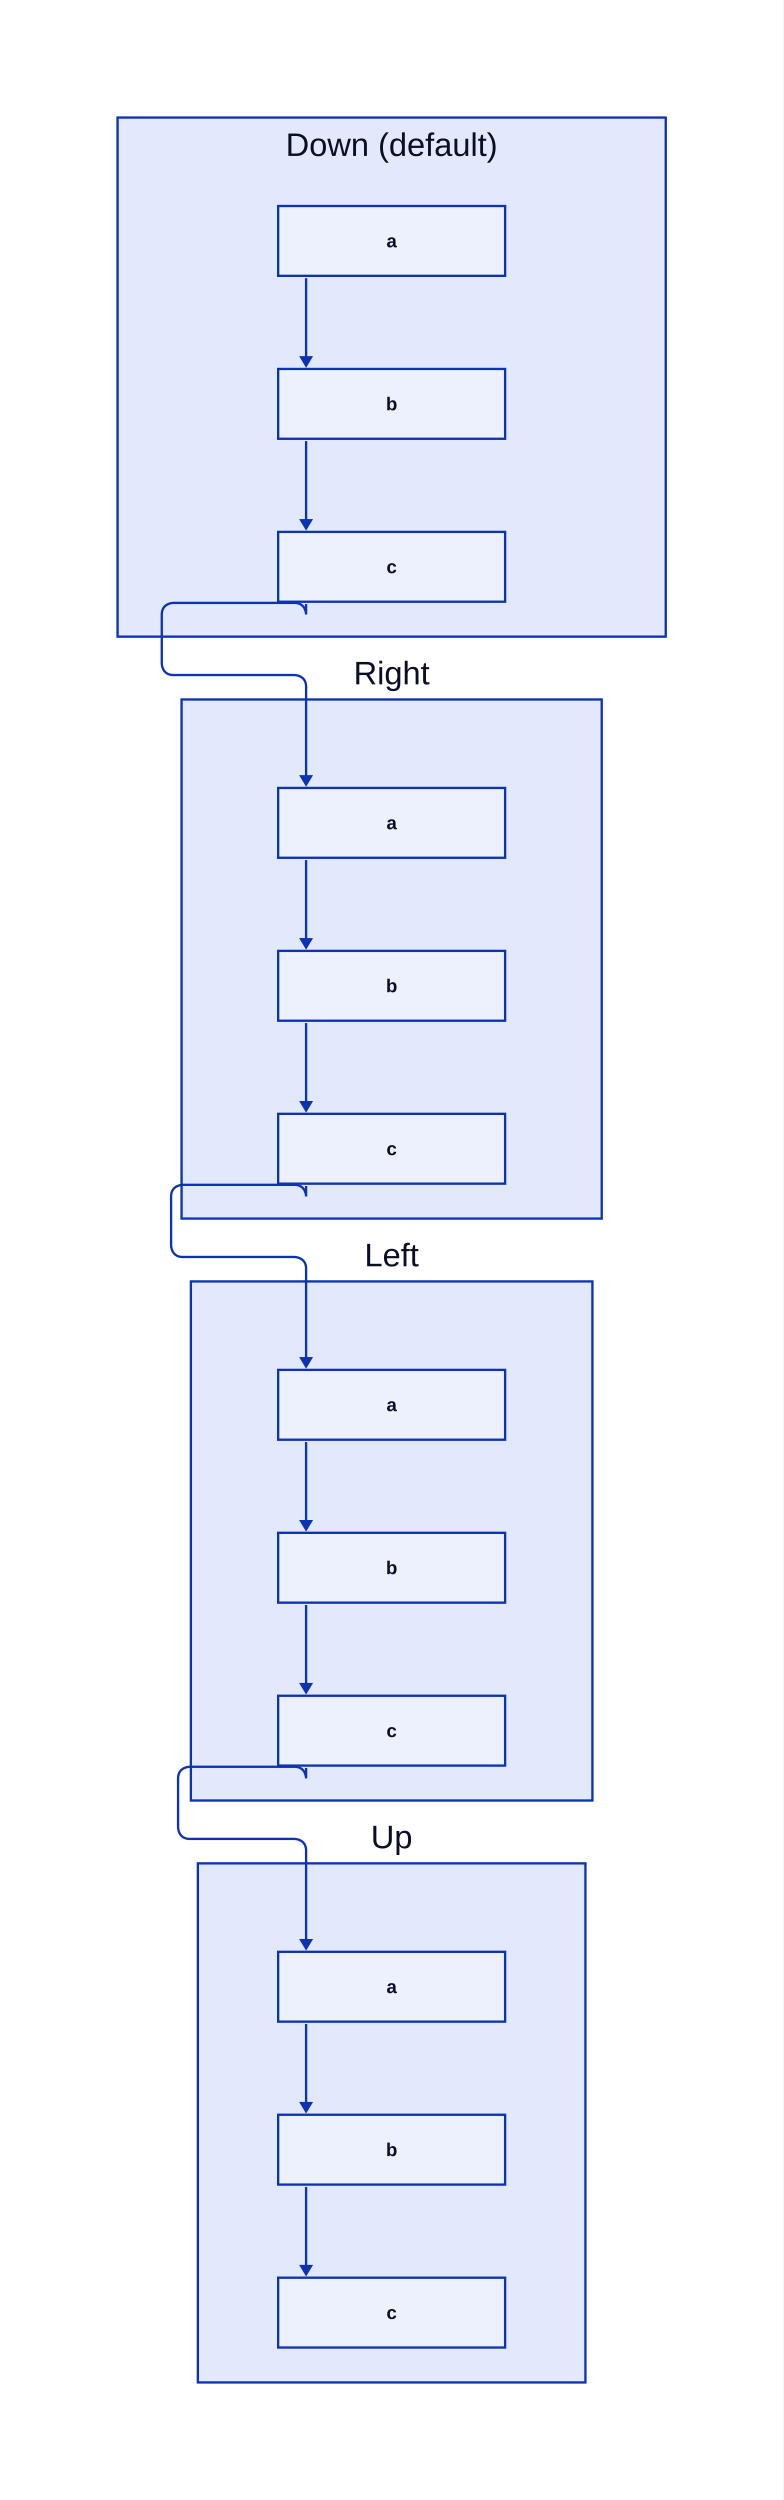
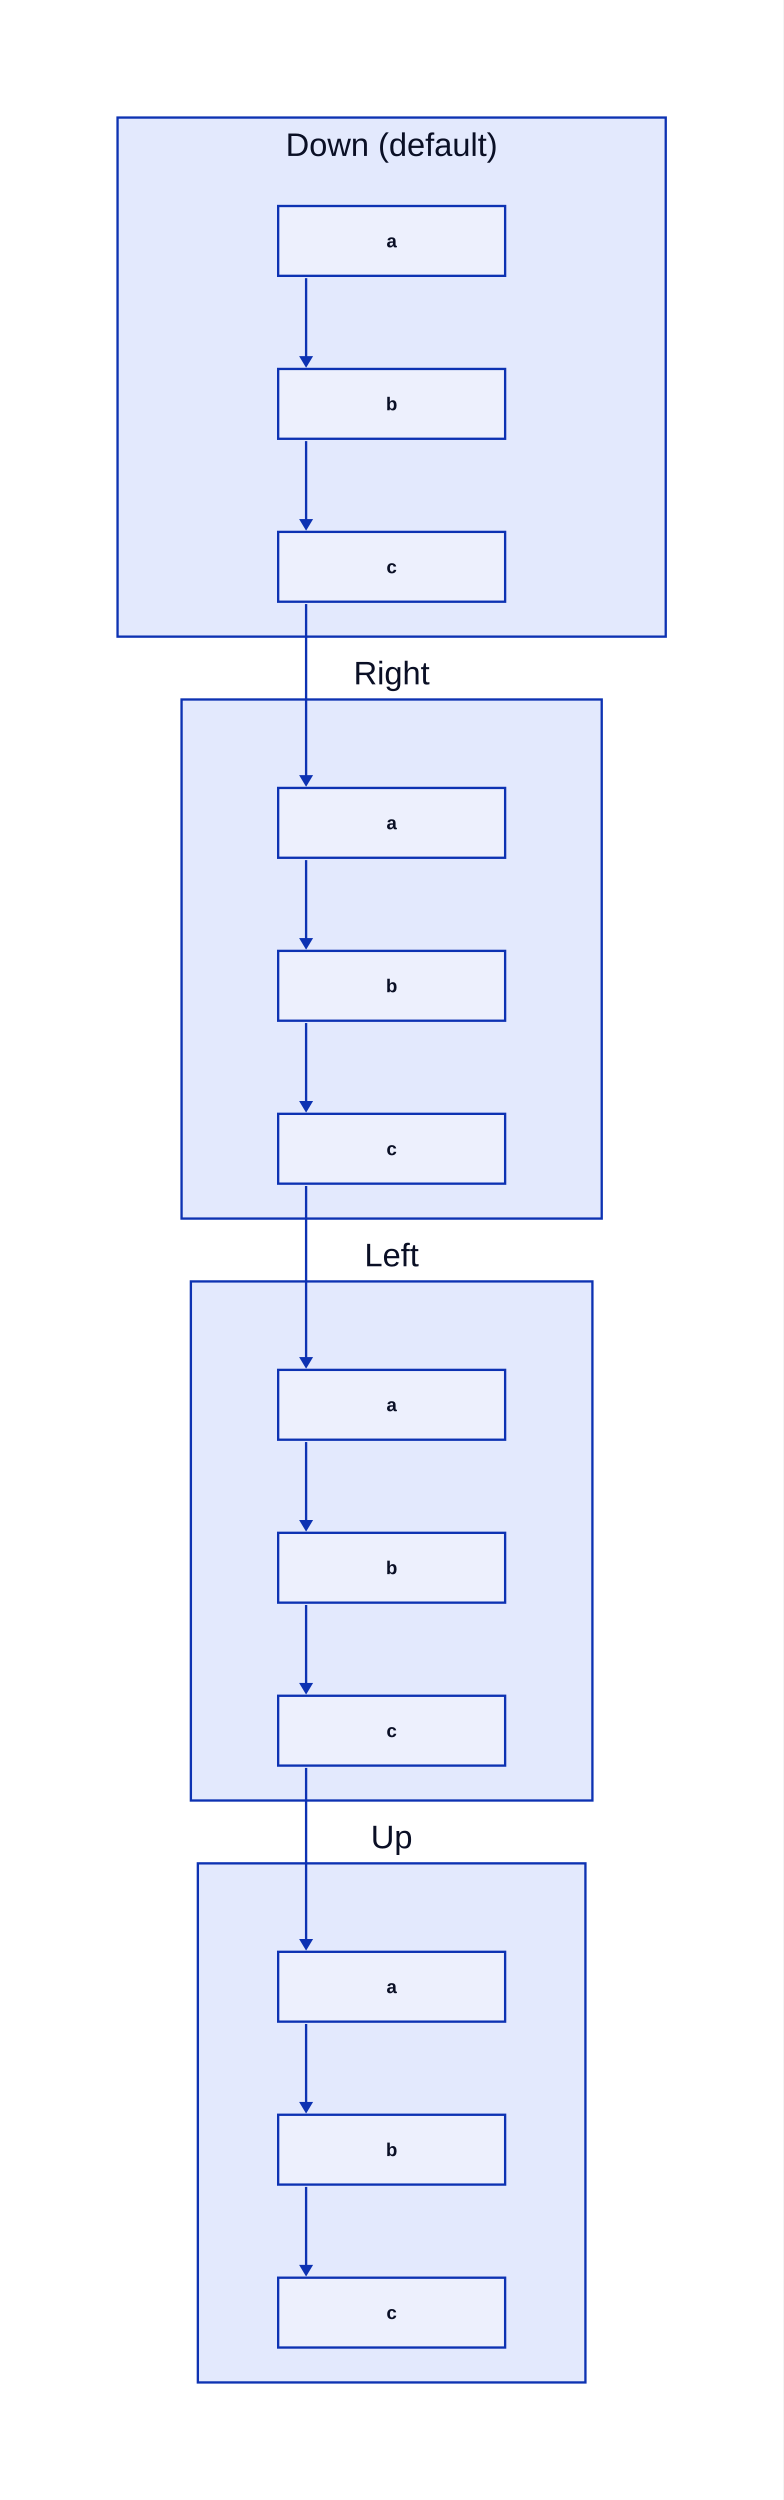
<svg xmlns="http://www.w3.org/2000/svg" width="673" height="2148" viewBox="-199 -137 673 2148" data-d2-version="0.2.0" class="d2-689292085 d2-svg">
  <defs>
    <mask id="edge-label-mask" maskUnits="userSpaceOnUse" x="-199" y="-137" width="673" height="2148">
      <rect x="-199" y="-137" width="673" height="2148" fill="white" />
    </mask>
    <marker id="mk-161592640" markerWidth="10" markerHeight="12" refX="7" refY="6" viewBox="0 0 10 12" orient="auto" markerUnits="userSpaceOnUse">
      <polygon points="0,0 10,6 0,12" fill="#0D32B2" stroke-width="2" />
    </marker>
  </defs>
  <rect x="-199" y="-137" width="673" height="2148" rx="0" fill="#FFFFFF" stroke-width="0" />
  <g id="base-layer">
    <rect x="-98" y="-36" width="471" height="446" fill="#E3E9FD" stroke="#0D32B2" stroke-width="2" rx="0" ry="0" />
    <rect x="-43" y="464" width="361" height="446" fill="#E3E9FD" stroke="#0D32B2" stroke-width="2" rx="0" ry="0" />
    <rect x="-35" y="964" width="345" height="446" fill="#E3E9FD" stroke="#0D32B2" stroke-width="2" rx="0" ry="0" />
    <rect x="-29" y="1464" width="333" height="446" fill="#E3E9FD" stroke="#0D32B2" stroke-width="2" rx="0" ry="0" />
    <rect x="40" y="40" width="195" height="60" fill="#EDF0FD" stroke="#0D32B2" stroke-width="2" rx="0" ry="0" />
    <rect x="40" y="180" width="195" height="60" fill="#EDF0FD" stroke="#0D32B2" stroke-width="2" rx="0" ry="0" />
    <rect x="40" y="320" width="195" height="60" fill="#EDF0FD" stroke="#0D32B2" stroke-width="2" rx="0" ry="0" />
    <rect x="40" y="540" width="195" height="60" fill="#EDF0FD" stroke="#0D32B2" stroke-width="2" rx="0" ry="0" />
    <rect x="40" y="680" width="195" height="60" fill="#EDF0FD" stroke="#0D32B2" stroke-width="2" rx="0" ry="0" />
    <rect x="40" y="820" width="195" height="60" fill="#EDF0FD" stroke="#0D32B2" stroke-width="2" rx="0" ry="0" />
    <rect x="40" y="1040" width="195" height="60" fill="#EDF0FD" stroke="#0D32B2" stroke-width="2" rx="0" ry="0" />
    <rect x="40" y="1180" width="195" height="60" fill="#EDF0FD" stroke="#0D32B2" stroke-width="2" rx="0" ry="0" />
    <rect x="40" y="1320" width="195" height="60" fill="#EDF0FD" stroke="#0D32B2" stroke-width="2" rx="0" ry="0" />
    <rect x="40" y="1540" width="195" height="60" fill="#EDF0FD" stroke="#0D32B2" stroke-width="2" rx="0" ry="0" />
    <rect x="40" y="1680" width="195" height="60" fill="#EDF0FD" stroke="#0D32B2" stroke-width="2" rx="0" ry="0" />
    <rect x="40" y="1820" width="195" height="60" fill="#EDF0FD" stroke="#0D32B2" stroke-width="2" rx="0" ry="0" />
    <path d="M 64 102 L 64 176" fill="none" stroke="#0D32B2" stroke-width="2" marker-end="url(#mk-161592640)" mask="url(#edge-label-mask)" />
    <path d="M 64 242 L 64 316" fill="none" stroke="#0D32B2" stroke-width="2" marker-end="url(#mk-161592640)" mask="url(#edge-label-mask)" />
    <path d="M 64 602 L 64 676" fill="none" stroke="#0D32B2" stroke-width="2" marker-end="url(#mk-161592640)" mask="url(#edge-label-mask)" />
    <path d="M 64 742 L 64 816" fill="none" stroke="#0D32B2" stroke-width="2" marker-end="url(#mk-161592640)" mask="url(#edge-label-mask)" />
    <path d="M 64 1102 L 64 1176" fill="none" stroke="#0D32B2" stroke-width="2" marker-end="url(#mk-161592640)" mask="url(#edge-label-mask)" />
    <path d="M 64 1242 L 64 1316" fill="none" stroke="#0D32B2" stroke-width="2" marker-end="url(#mk-161592640)" mask="url(#edge-label-mask)" />
    <path d="M 64 1602 L 64 1676" fill="none" stroke="#0D32B2" stroke-width="2" marker-end="url(#mk-161592640)" mask="url(#edge-label-mask)" />
    <path d="M 64 1742 L 64 1816" fill="none" stroke="#0D32B2" stroke-width="2" marker-end="url(#mk-161592640)" mask="url(#edge-label-mask)" />
-     <path d="M 64 382 L 64 391 S 64 381 54 381 L -50 381 S -60 381 -60 391 L -60 433 S -60 443 -50 443 L 54 443 S 64 443 64 453 L 64 536" fill="none" stroke="#0D32B2" stroke-width="2" marker-end="url(#mk-161592640)" mask="url(#edge-label-mask)" />
-     <path d="M 64 882 L 64 891 S 64 881 54 881 L -42 881 S -52 881 -52 891 L -52 933 S -52 943 -42 943 L 54 943 S 64 943 64 953 L 64 1036" fill="none" stroke="#0D32B2" stroke-width="2" marker-end="url(#mk-161592640)" mask="url(#edge-label-mask)" />
-     <path d="M 64 1382 L 64 1391 S 64 1381 54 1381 L -36 1381 S -46 1381 -46 1391 L -46 1433 S -46 1443 -36 1443 L 54 1443 S 64 1443 64 1453 L 64 1536" fill="none" stroke="#0D32B2" stroke-width="2" marker-end="url(#mk-161592640)" mask="url(#edge-label-mask)" />
+     <path d="M 64 382 L 64 536" fill="none" stroke="#0D32B2" stroke-width="2" marker-end="url(#mk-161592640)" mask="url(#edge-label-mask)" />
+     <path d="M 64 882 L 64 1036" fill="none" stroke="#0D32B2" stroke-width="2" marker-end="url(#mk-161592640)" mask="url(#edge-label-mask)" />
+     <path d="M 64 1382 L 64 1536" fill="none" stroke="#0D32B2" stroke-width="2" marker-end="url(#mk-161592640)" mask="url(#edge-label-mask)" />
    <text x="137.5" y="-3" text-anchor="middle" dominant-baseline="alphabetic" font-family="Arial, sans-serif" font-size="28" style="fill: #0A0F25">Down (default)</text>
    <text x="137.5" y="451" text-anchor="middle" dominant-baseline="alphabetic" font-family="Arial, sans-serif" font-size="28" style="fill: #0A0F25">Right</text>
    <text x="137.5" y="951" text-anchor="middle" dominant-baseline="alphabetic" font-family="Arial, sans-serif" font-size="28" style="fill: #0A0F25">Left</text>
    <text x="137.5" y="1451" text-anchor="middle" dominant-baseline="alphabetic" font-family="Arial, sans-serif" font-size="28" style="fill: #0A0F25">Up</text>
    <text x="137.5" y="75.5" text-anchor="middle" dominant-baseline="alphabetic" font-family="Arial, sans-serif" font-size="16" style="fill: #0A0F25; font-weight: 700">a</text>
    <text x="137.5" y="215.5" text-anchor="middle" dominant-baseline="alphabetic" font-family="Arial, sans-serif" font-size="16" style="fill: #0A0F25; font-weight: 700">b</text>
    <text x="137.5" y="355.5" text-anchor="middle" dominant-baseline="alphabetic" font-family="Arial, sans-serif" font-size="16" style="fill: #0A0F25; font-weight: 700">c</text>
    <text x="137.5" y="575.5" text-anchor="middle" dominant-baseline="alphabetic" font-family="Arial, sans-serif" font-size="16" style="fill: #0A0F25; font-weight: 700">a</text>
    <text x="137.5" y="715.5" text-anchor="middle" dominant-baseline="alphabetic" font-family="Arial, sans-serif" font-size="16" style="fill: #0A0F25; font-weight: 700">b</text>
    <text x="137.5" y="855.5" text-anchor="middle" dominant-baseline="alphabetic" font-family="Arial, sans-serif" font-size="16" style="fill: #0A0F25; font-weight: 700">c</text>
    <text x="137.5" y="1075.5" text-anchor="middle" dominant-baseline="alphabetic" font-family="Arial, sans-serif" font-size="16" style="fill: #0A0F25; font-weight: 700">a</text>
    <text x="137.5" y="1215.5" text-anchor="middle" dominant-baseline="alphabetic" font-family="Arial, sans-serif" font-size="16" style="fill: #0A0F25; font-weight: 700">b</text>
    <text x="137.5" y="1355.5" text-anchor="middle" dominant-baseline="alphabetic" font-family="Arial, sans-serif" font-size="16" style="fill: #0A0F25; font-weight: 700">c</text>
    <text x="137.5" y="1575.5" text-anchor="middle" dominant-baseline="alphabetic" font-family="Arial, sans-serif" font-size="16" style="fill: #0A0F25; font-weight: 700">a</text>
    <text x="137.5" y="1715.5" text-anchor="middle" dominant-baseline="alphabetic" font-family="Arial, sans-serif" font-size="16" style="fill: #0A0F25; font-weight: 700">b</text>
    <text x="137.5" y="1855.5" text-anchor="middle" dominant-baseline="alphabetic" font-family="Arial, sans-serif" font-size="16" style="fill: #0A0F25; font-weight: 700">c</text>
  </g>
</svg>
